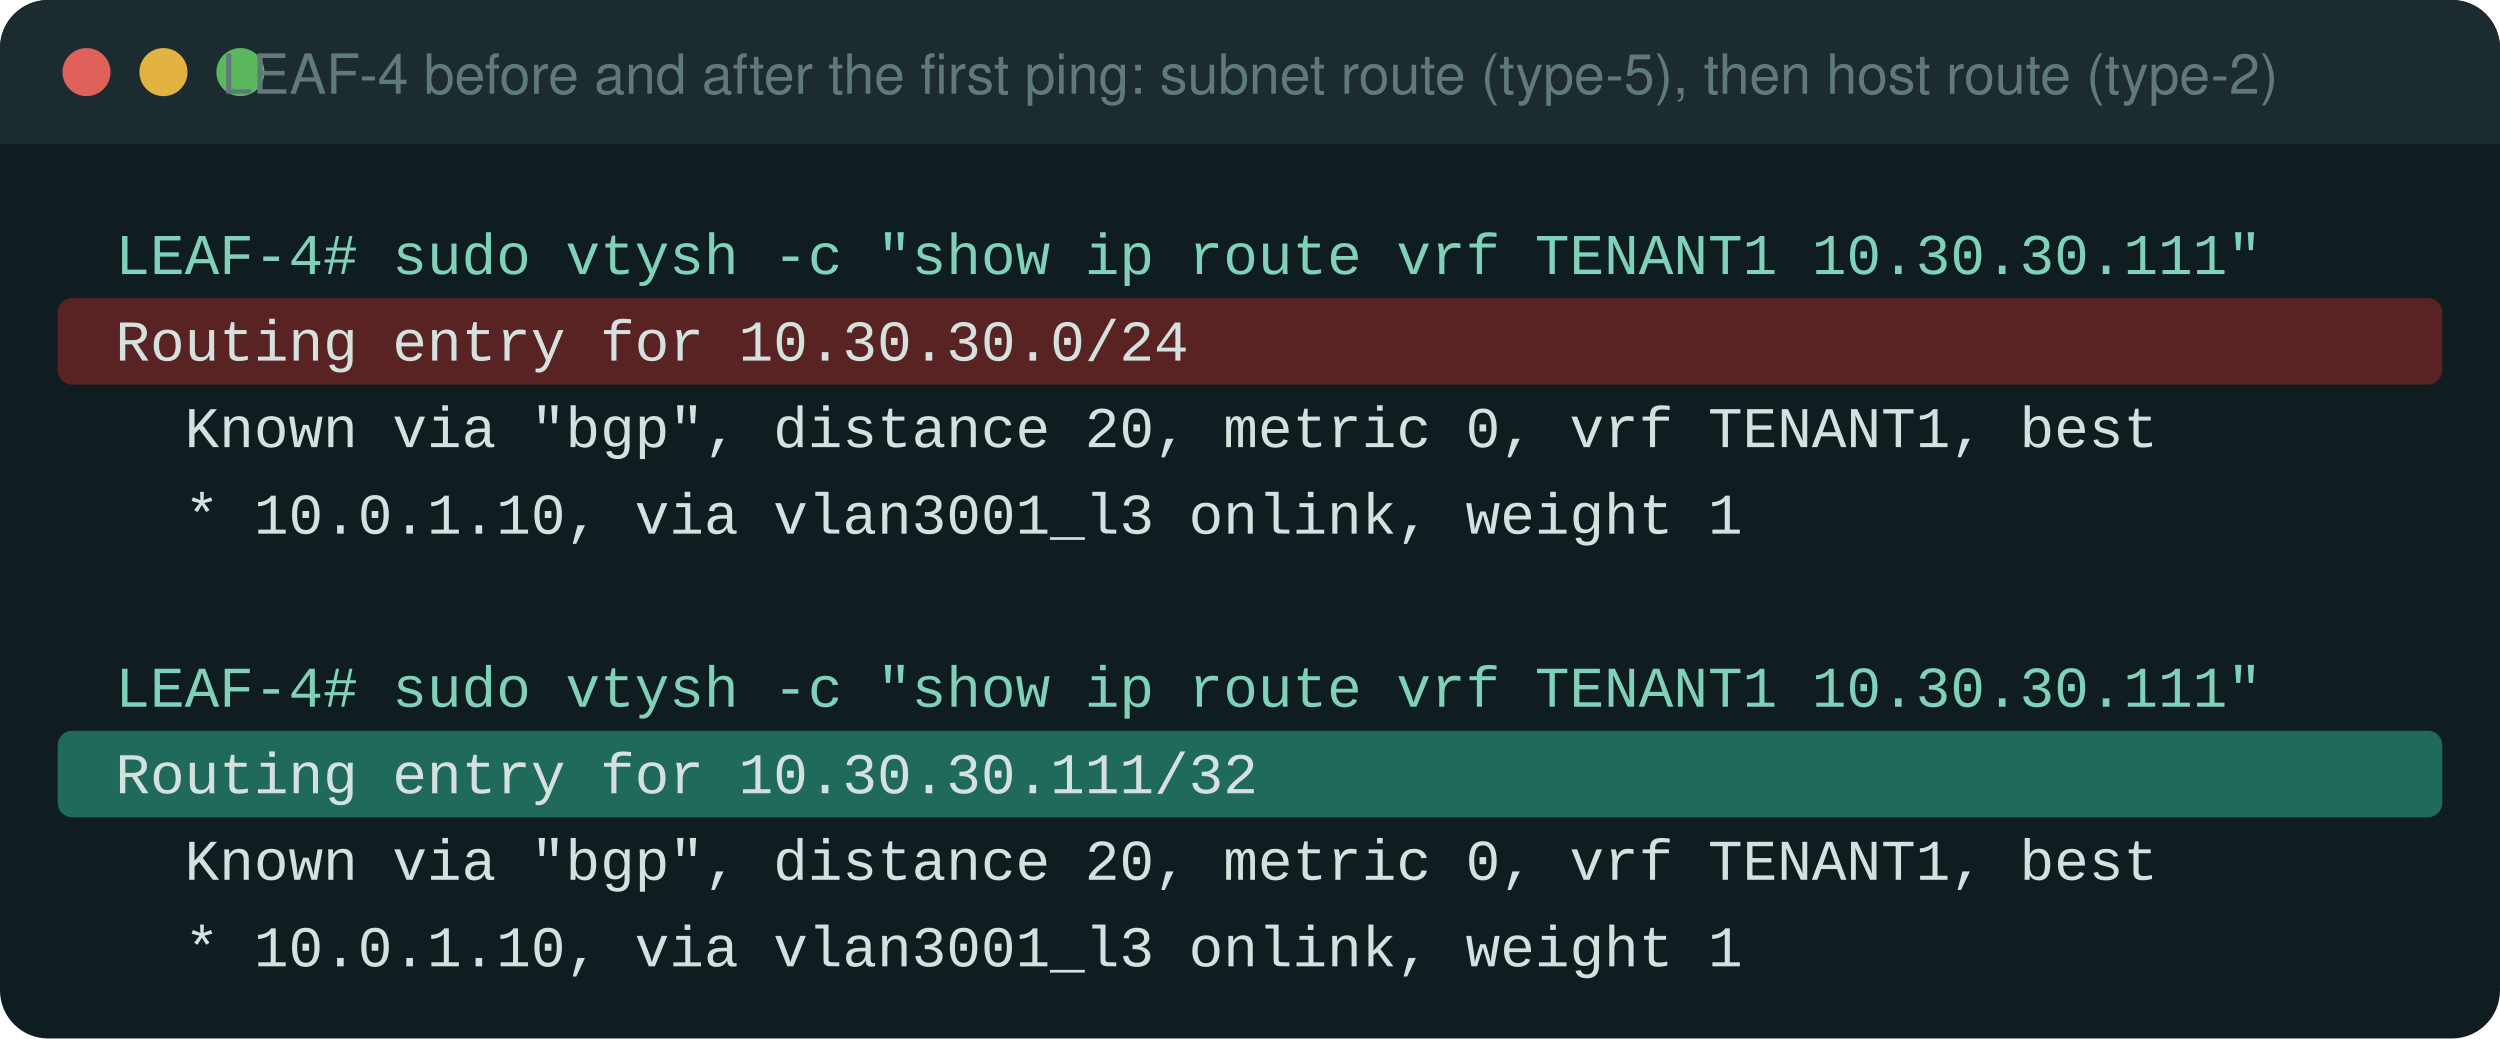
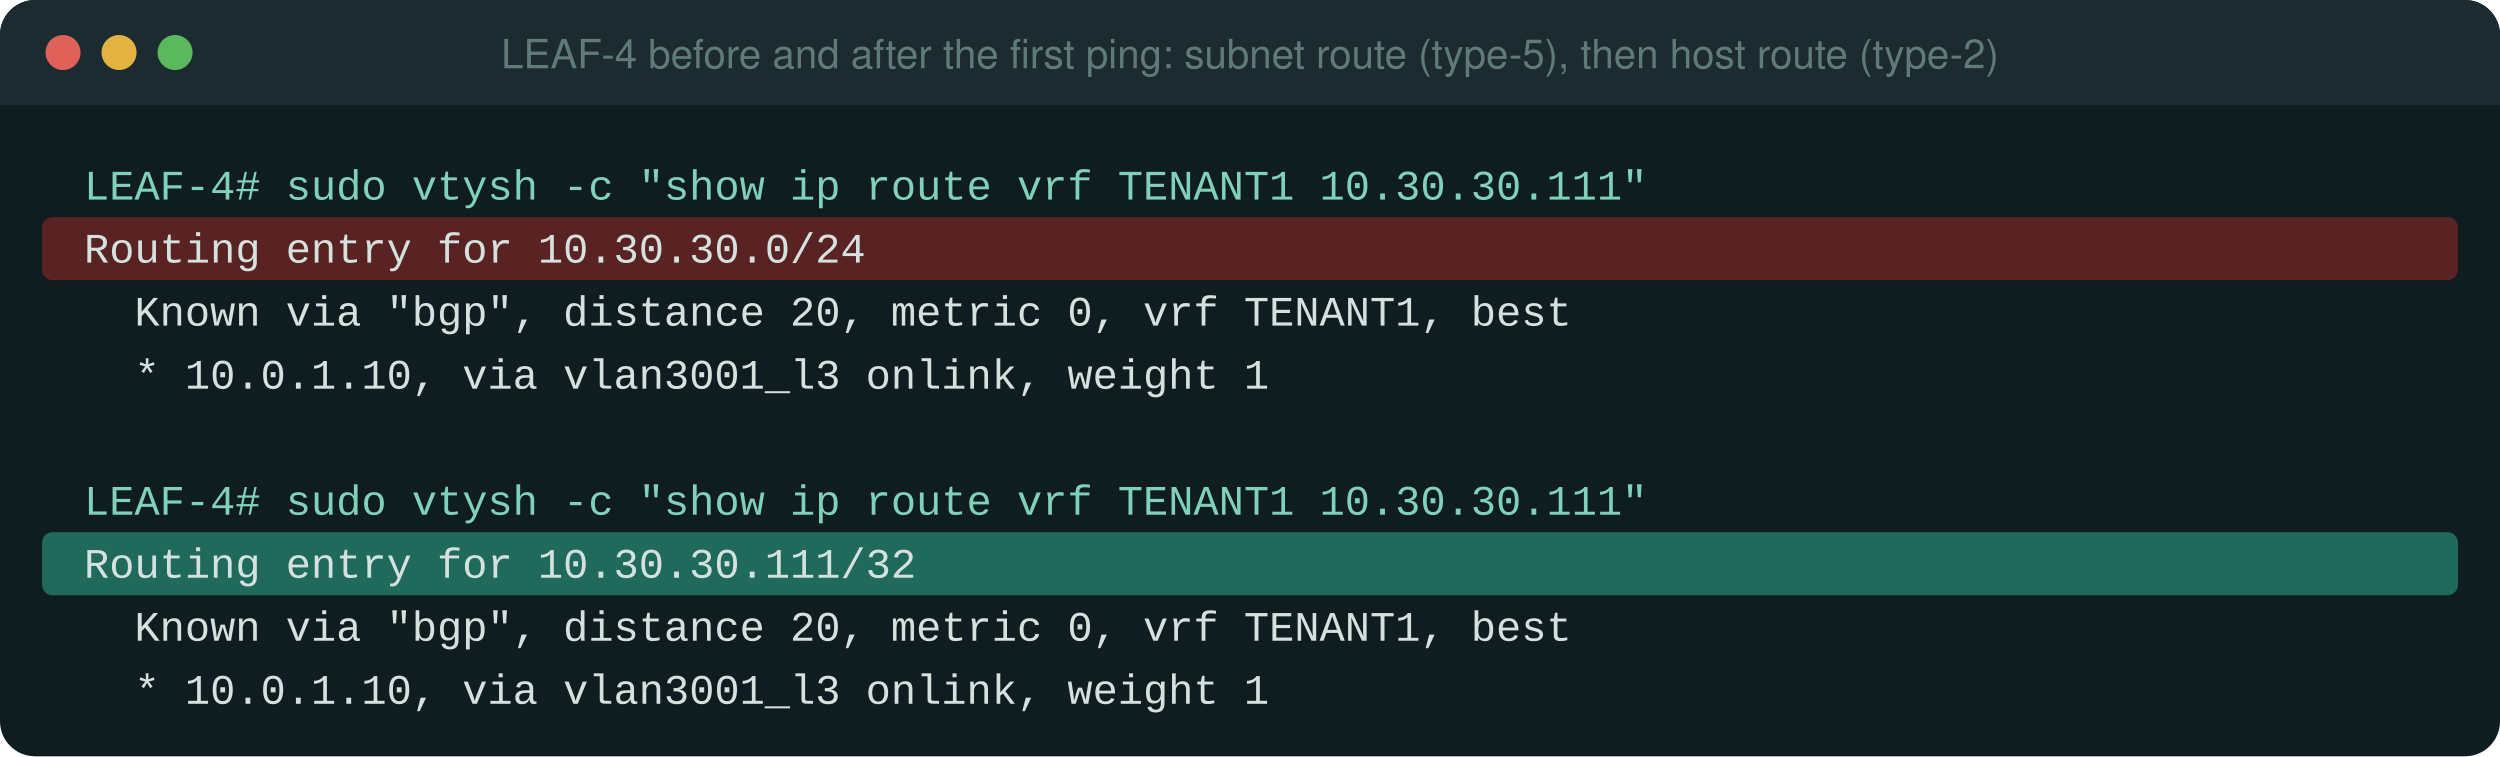
- <svg xmlns="http://www.w3.org/2000/svg" width="520" height="216" viewBox="0 0 520 216">
-   <rect width="520" height="216" rx="10" fill="#0f1c20" />
-   <path d="M0 10a10 10 0 0 1 10-10h500a10 10 0 0 1 10 10v20h-520z" fill="#1b2b30" />
+ <svg xmlns="http://www.w3.org/2000/svg" width="714" height="216" viewBox="0 0 714 216">
+   <rect width="714" height="216" rx="10" fill="#0f1c20" />
+   <path d="M0 10a10 10 0 0 1 10-10h694a10 10 0 0 1 10 10v20h-714z" fill="#1b2b30" />
  <circle cx="18" cy="15" r="5" fill="#e0605a" />
  <circle cx="34" cy="15" r="5" fill="#e3b341" />
  <circle cx="50" cy="15" r="5" fill="#5cb85c" />
-   <text x="260.0" y="19.5" font-family="Poppins, Helvetica, Arial, sans-serif" font-size="11.5" fill="#5f7a78" text-anchor="middle">LEAF-4 before and after the first ping: subnet route (type-5), then host route (type-2)</text>
+   <text x="357.0" y="19.5" font-family="Poppins, Helvetica, Arial, sans-serif" font-size="11.5" fill="#5f7a78" text-anchor="middle">LEAF-4 before and after the first ping: subnet route (type-5), then host route (type-2)</text>
  <text x="24" y="57" font-family="JetBrains Mono, SFMono-Regular, Menlo, Consolas, 'Liberation Mono', monospace" font-size="12" fill="#7fd1b9" xml:space="preserve">LEAF-4# sudo vtysh -c "show ip route vrf TENANT1 10.30.30.111"</text>
-   <rect x="12" y="62" width="496" height="18" rx="3" fill="#5a2323" />
+   <rect x="12" y="62" width="690" height="18" rx="3" fill="#5a2323" />
  <text x="24" y="75" font-family="JetBrains Mono, SFMono-Regular, Menlo, Consolas, 'Liberation Mono', monospace" font-size="12" fill="#d5e1de" xml:space="preserve">Routing entry for 10.30.30.0/24</text>
  <text x="24" y="93" font-family="JetBrains Mono, SFMono-Regular, Menlo, Consolas, 'Liberation Mono', monospace" font-size="12" fill="#d5e1de" xml:space="preserve">  Known via "bgp", distance 20, metric 0, vrf TENANT1, best</text>
  <text x="24" y="111" font-family="JetBrains Mono, SFMono-Regular, Menlo, Consolas, 'Liberation Mono', monospace" font-size="12" fill="#d5e1de" xml:space="preserve">  * 10.0.1.10, via vlan3001_l3 onlink, weight 1</text>
  <text x="24" y="129" font-family="JetBrains Mono, SFMono-Regular, Menlo, Consolas, 'Liberation Mono', monospace" font-size="12" fill="#d5e1de" xml:space="preserve" />
  <text x="24" y="147" font-family="JetBrains Mono, SFMono-Regular, Menlo, Consolas, 'Liberation Mono', monospace" font-size="12" fill="#7fd1b9" xml:space="preserve">LEAF-4# sudo vtysh -c "show ip route vrf TENANT1 10.30.30.111"</text>
-   <rect x="12" y="152" width="496" height="18" rx="3" fill="#1f6a5a" />
+   <rect x="12" y="152" width="690" height="18" rx="3" fill="#1f6a5a" />
  <text x="24" y="165" font-family="JetBrains Mono, SFMono-Regular, Menlo, Consolas, 'Liberation Mono', monospace" font-size="12" fill="#d5e1de" xml:space="preserve">Routing entry for 10.30.30.111/32</text>
  <text x="24" y="183" font-family="JetBrains Mono, SFMono-Regular, Menlo, Consolas, 'Liberation Mono', monospace" font-size="12" fill="#d5e1de" xml:space="preserve">  Known via "bgp", distance 20, metric 0, vrf TENANT1, best</text>
  <text x="24" y="201" font-family="JetBrains Mono, SFMono-Regular, Menlo, Consolas, 'Liberation Mono', monospace" font-size="12" fill="#d5e1de" xml:space="preserve">  * 10.0.1.10, via vlan3001_l3 onlink, weight 1</text>
</svg>
